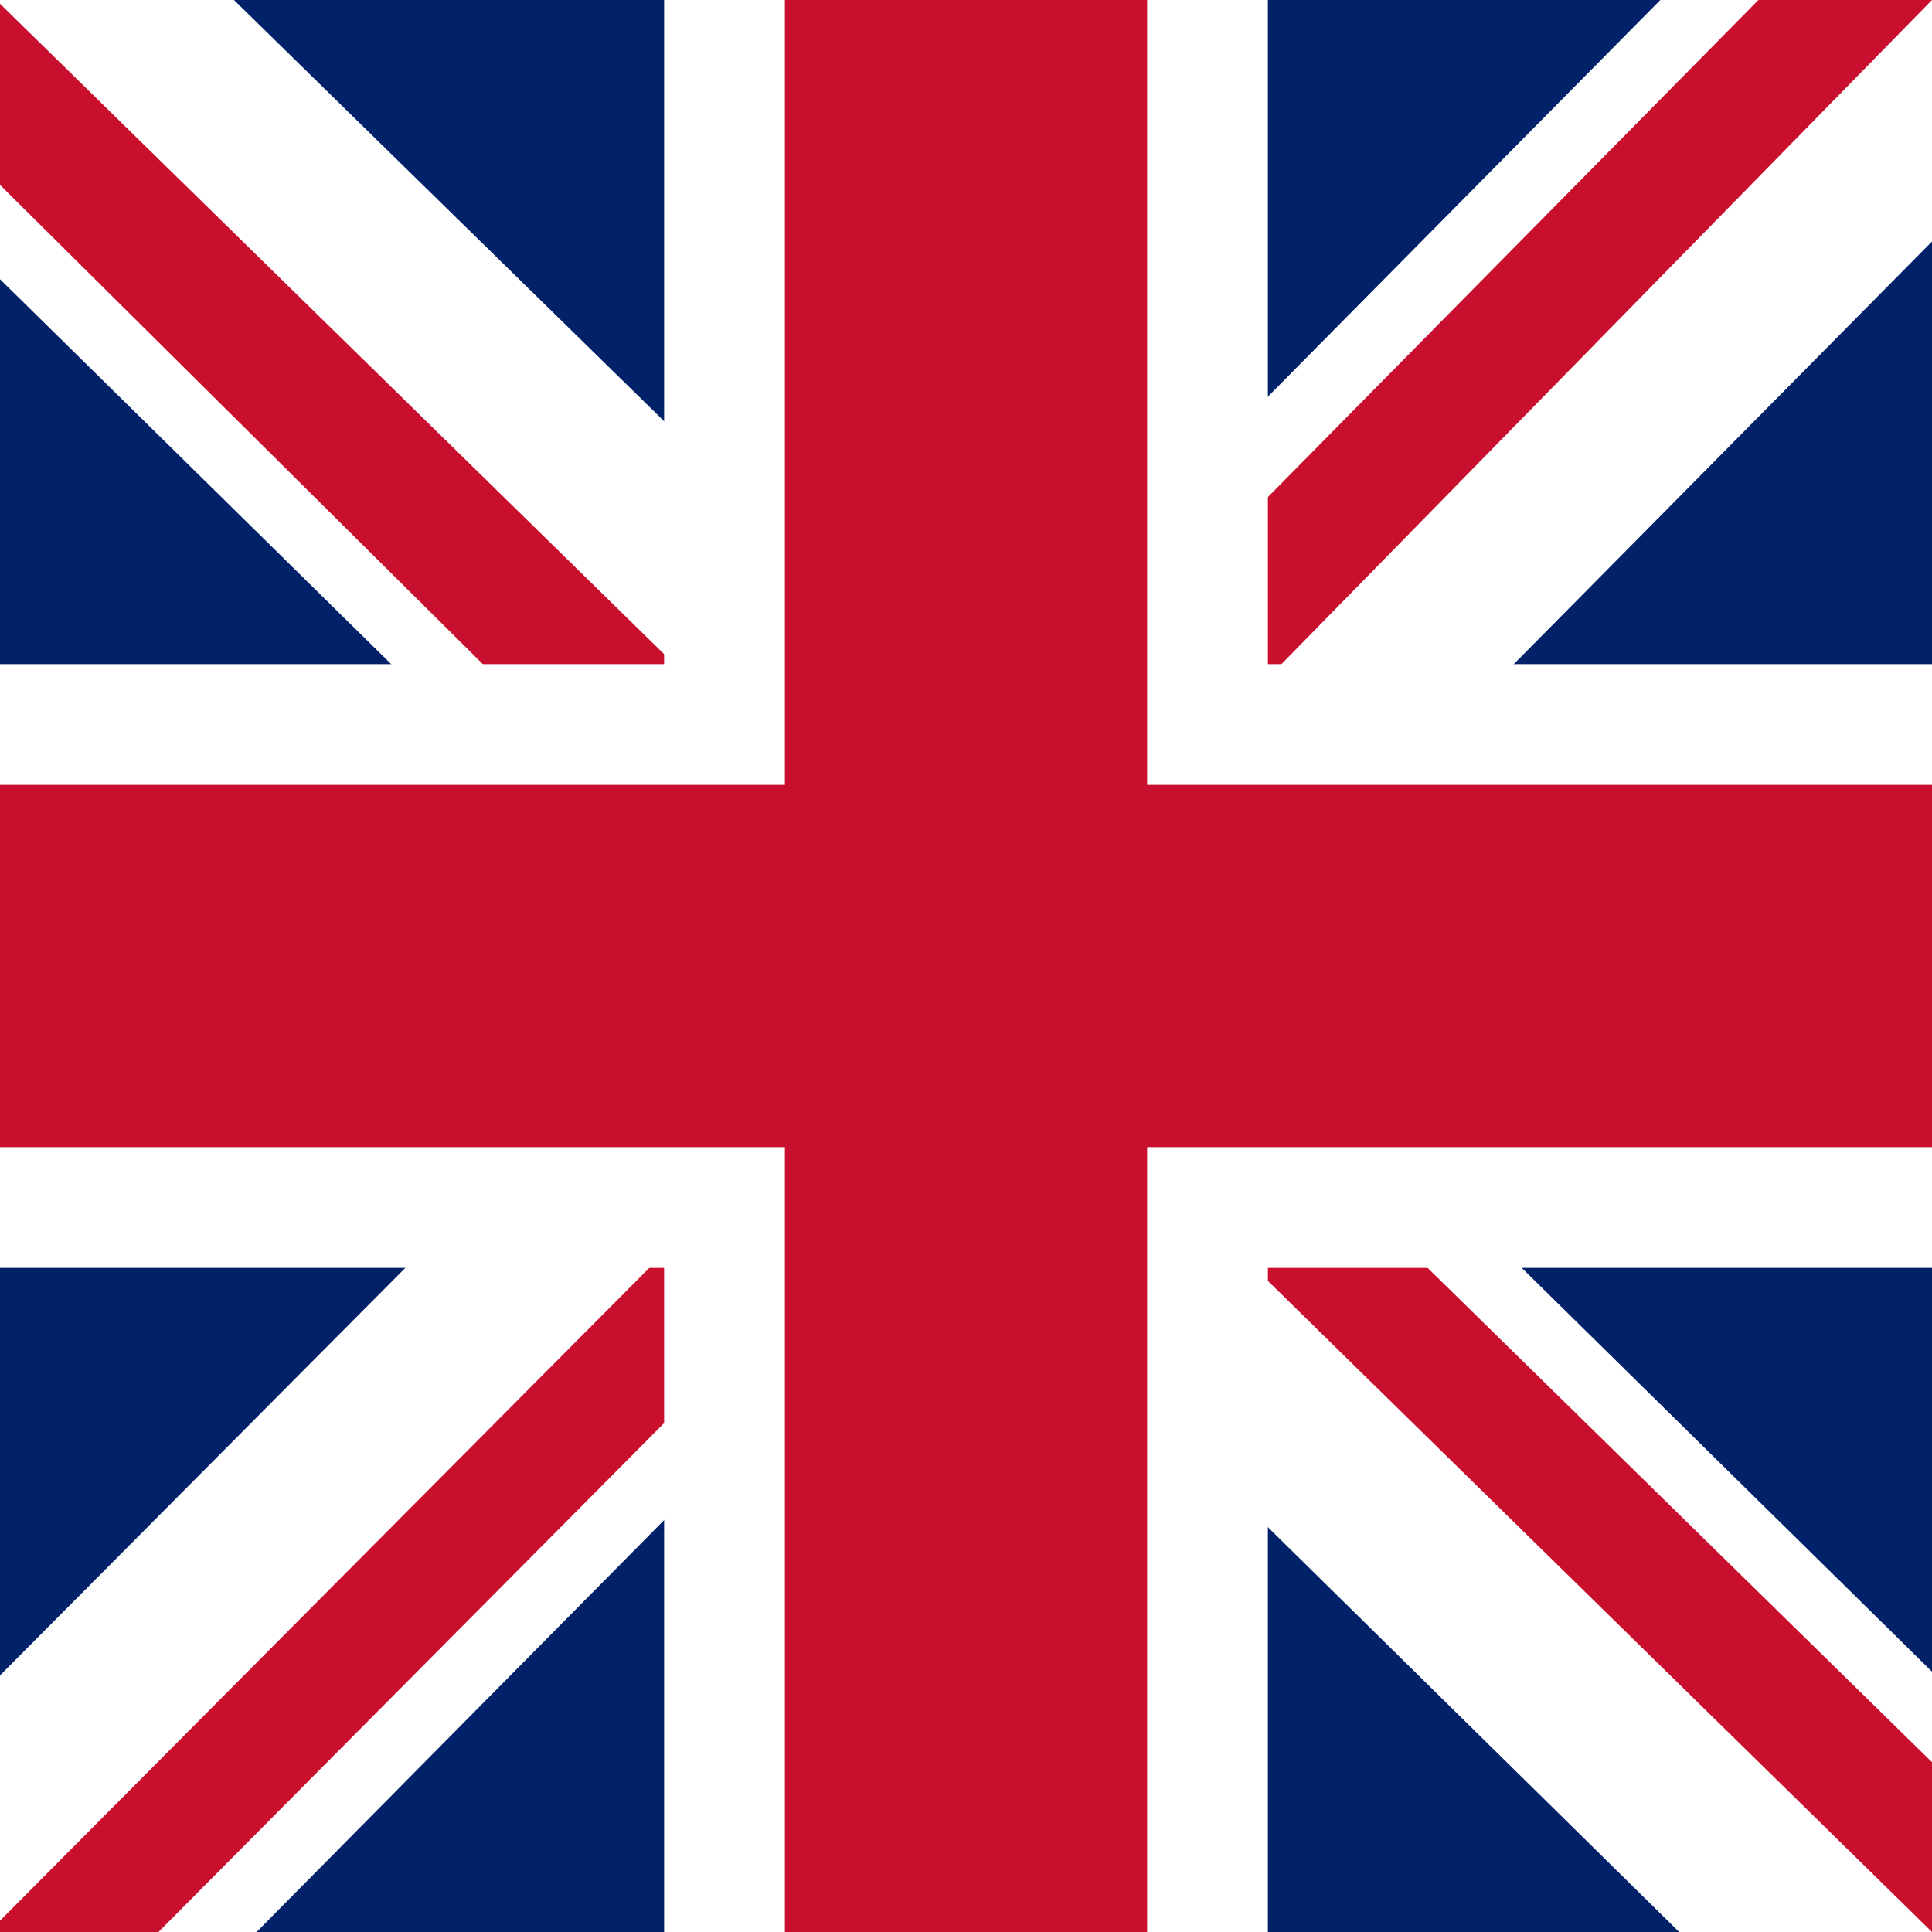
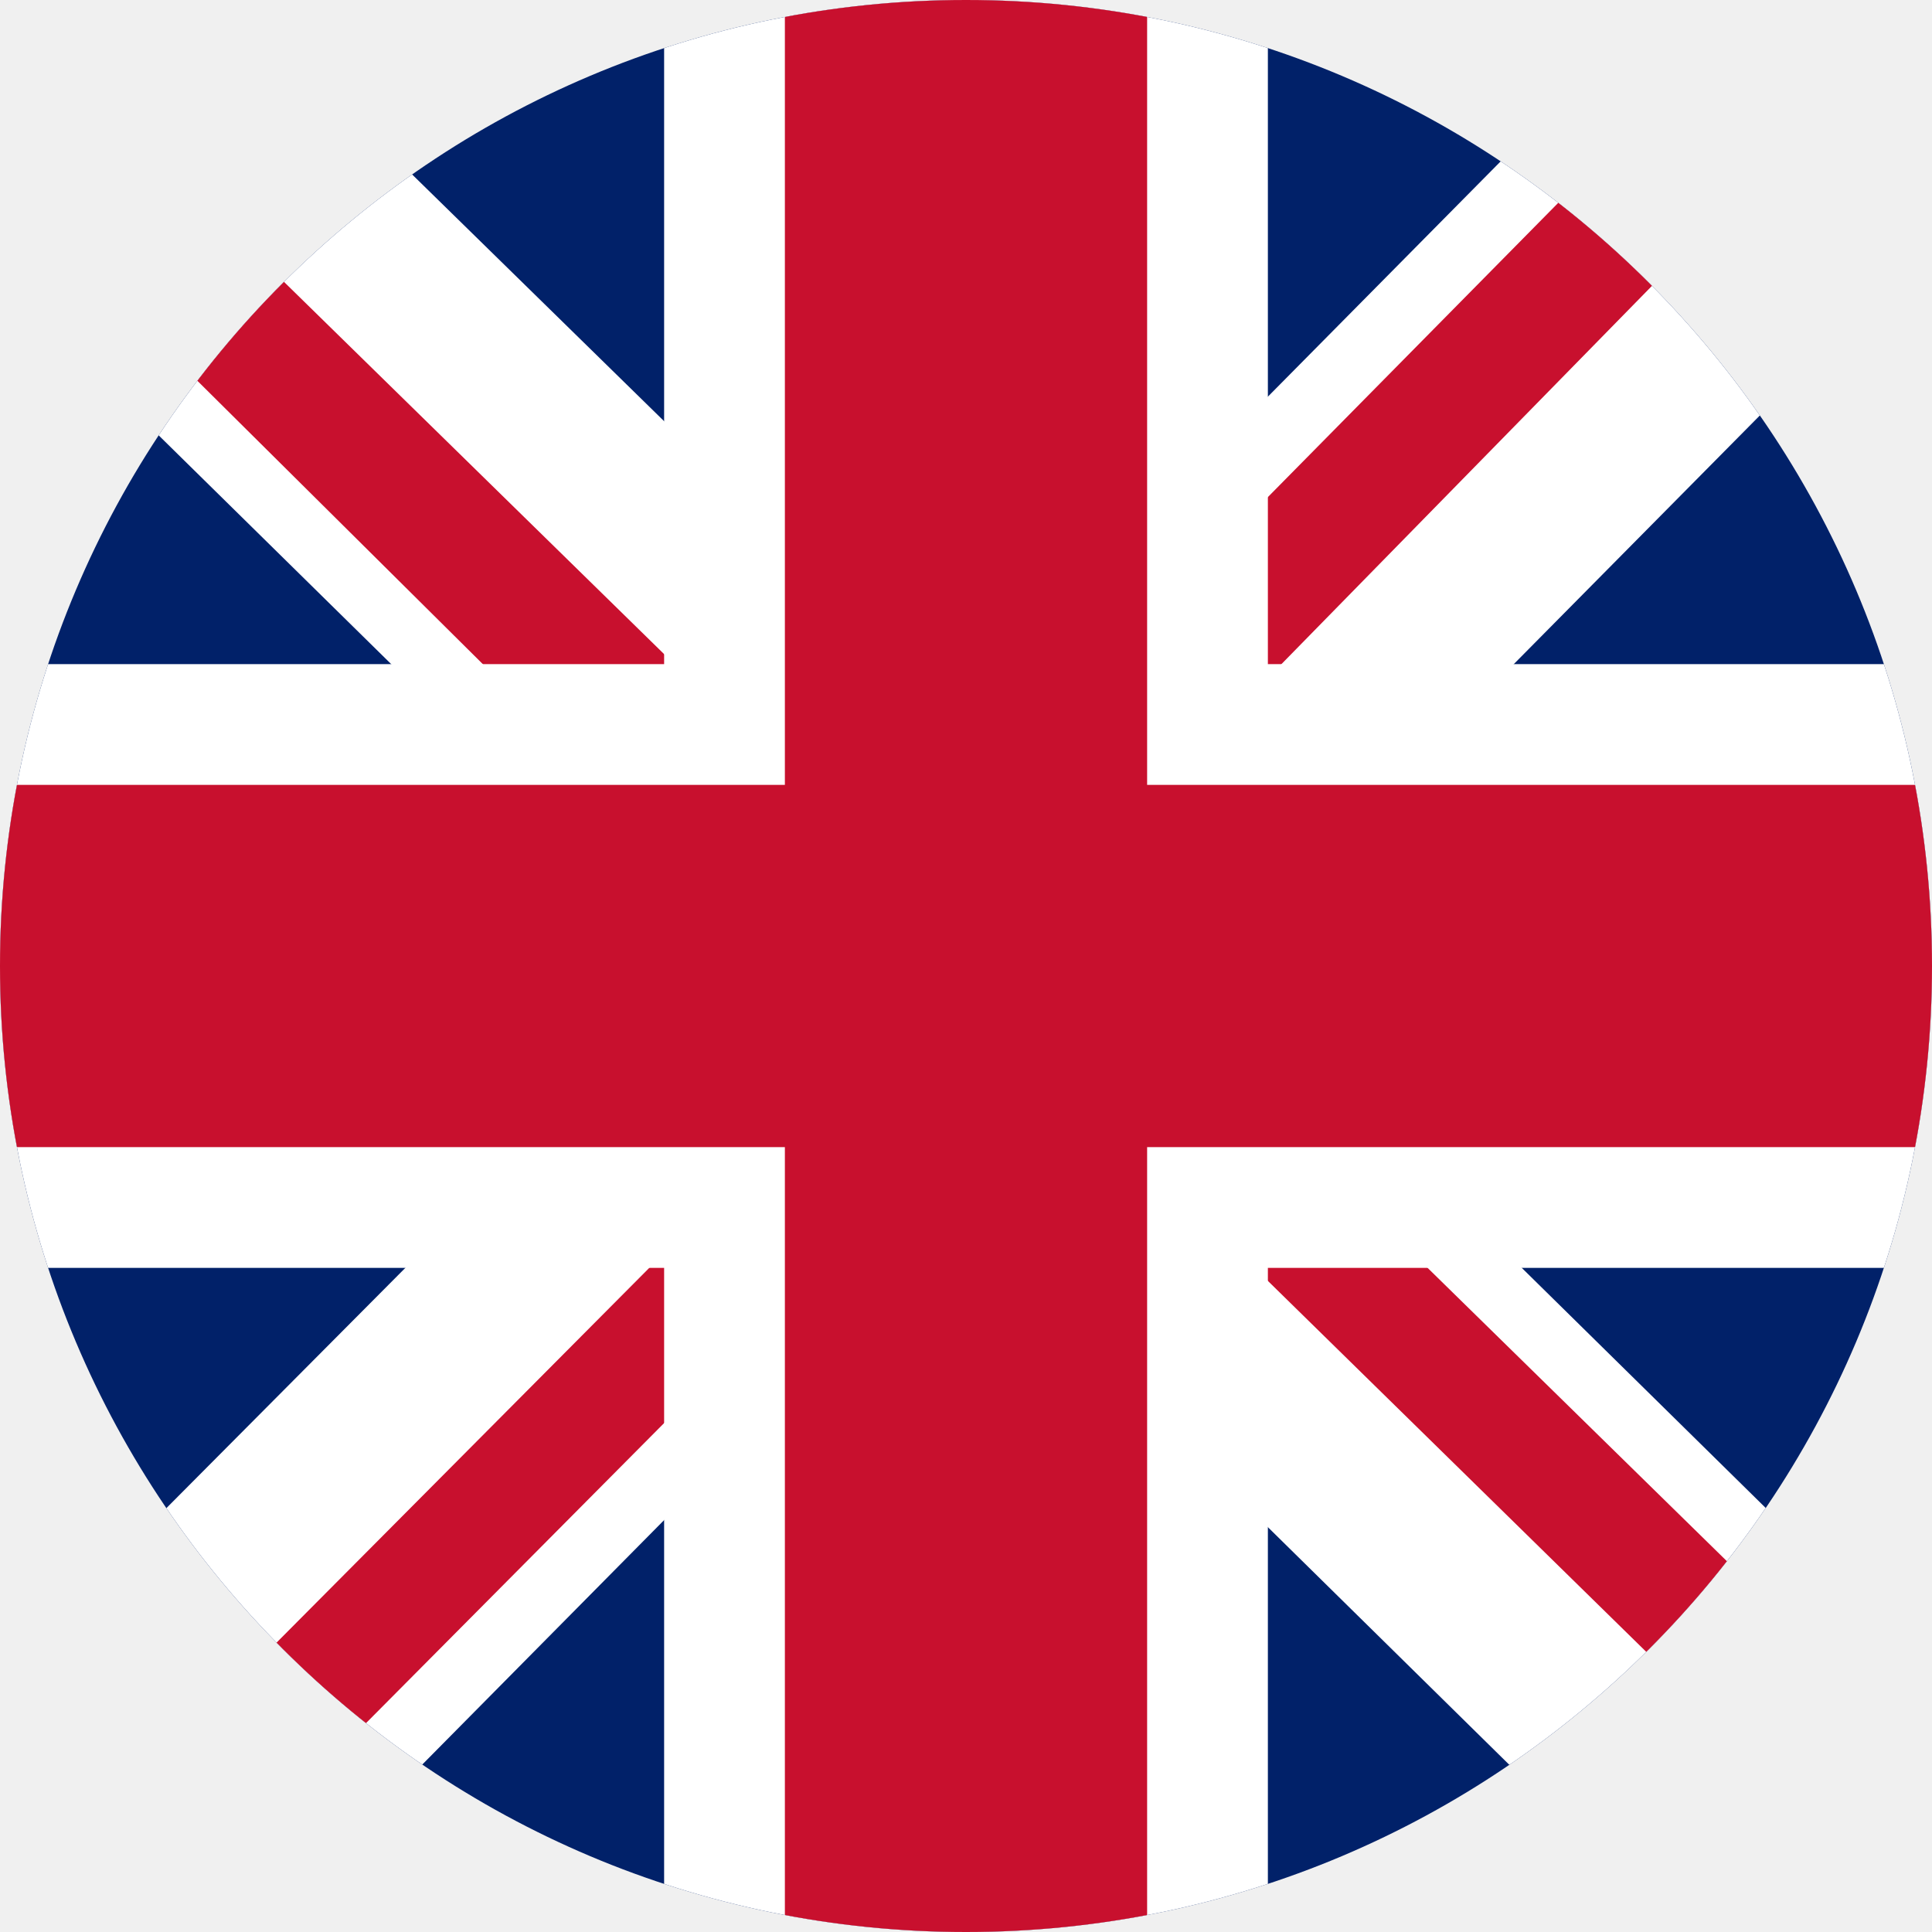
<svg xmlns="http://www.w3.org/2000/svg" viewBox="0 0 512 512">
-   <path fill="#012169" d="M0 0h512v512H0z" />
-   <path fill="#FFF" d="M512 0v64L322 256l190 187v69h-67L254 324 68 512H0v-68l186-187L0 74V0h62l192 188L440 0z" />
-   <path fill="#C8102E" d="m184 324 11 34L42 512H0v-3l184-185zm124-12 54 8 150 147v45L308 312zM512 0 320 196l-4-44L466 0h46zM0 1l193 189-59-8L0 49V1z" />
-   <path fill="#FFF" d="M176 0v512h160V0H176zM0 176v160h512V176H0z" />
-   <path fill="#C8102E" d="M0 208v96h512v-96H0zM208 0v512h96V0h-96z" />
+   <path fill="#012169" d="M0 0h512v512H0z" mask="url(#a)" />
+   <path fill="#FFF" d="M512 0v64L322 256l190 187v69h-67L254 324 68 512H0v-68l186-187L0 74V0h62l192 188L440 0z" mask="url(#a)" />
+   <path fill="#C8102E" d="m184 324 11 34L42 512H0v-3l184-185zm124-12 54 8 150 147v45L308 312zM512 0 320 196l-4-44L466 0h46zM0 1l193 189-59-8L0 49V1z" mask="url(#a)" />
+   <path fill="#FFF" d="M176 0v512h160V0H176zM0 176v160h512V176H0z" mask="url(#a)" />
+   <path fill="#C8102E" d="M0 208v96h512v-96H0zM208 0v512h96V0h-96z" mask="url(#a)" />
+   <mask id="a">
+     <circle cx="256" cy="256" r="256" fill="#fff" />
+   </mask>
</svg>
